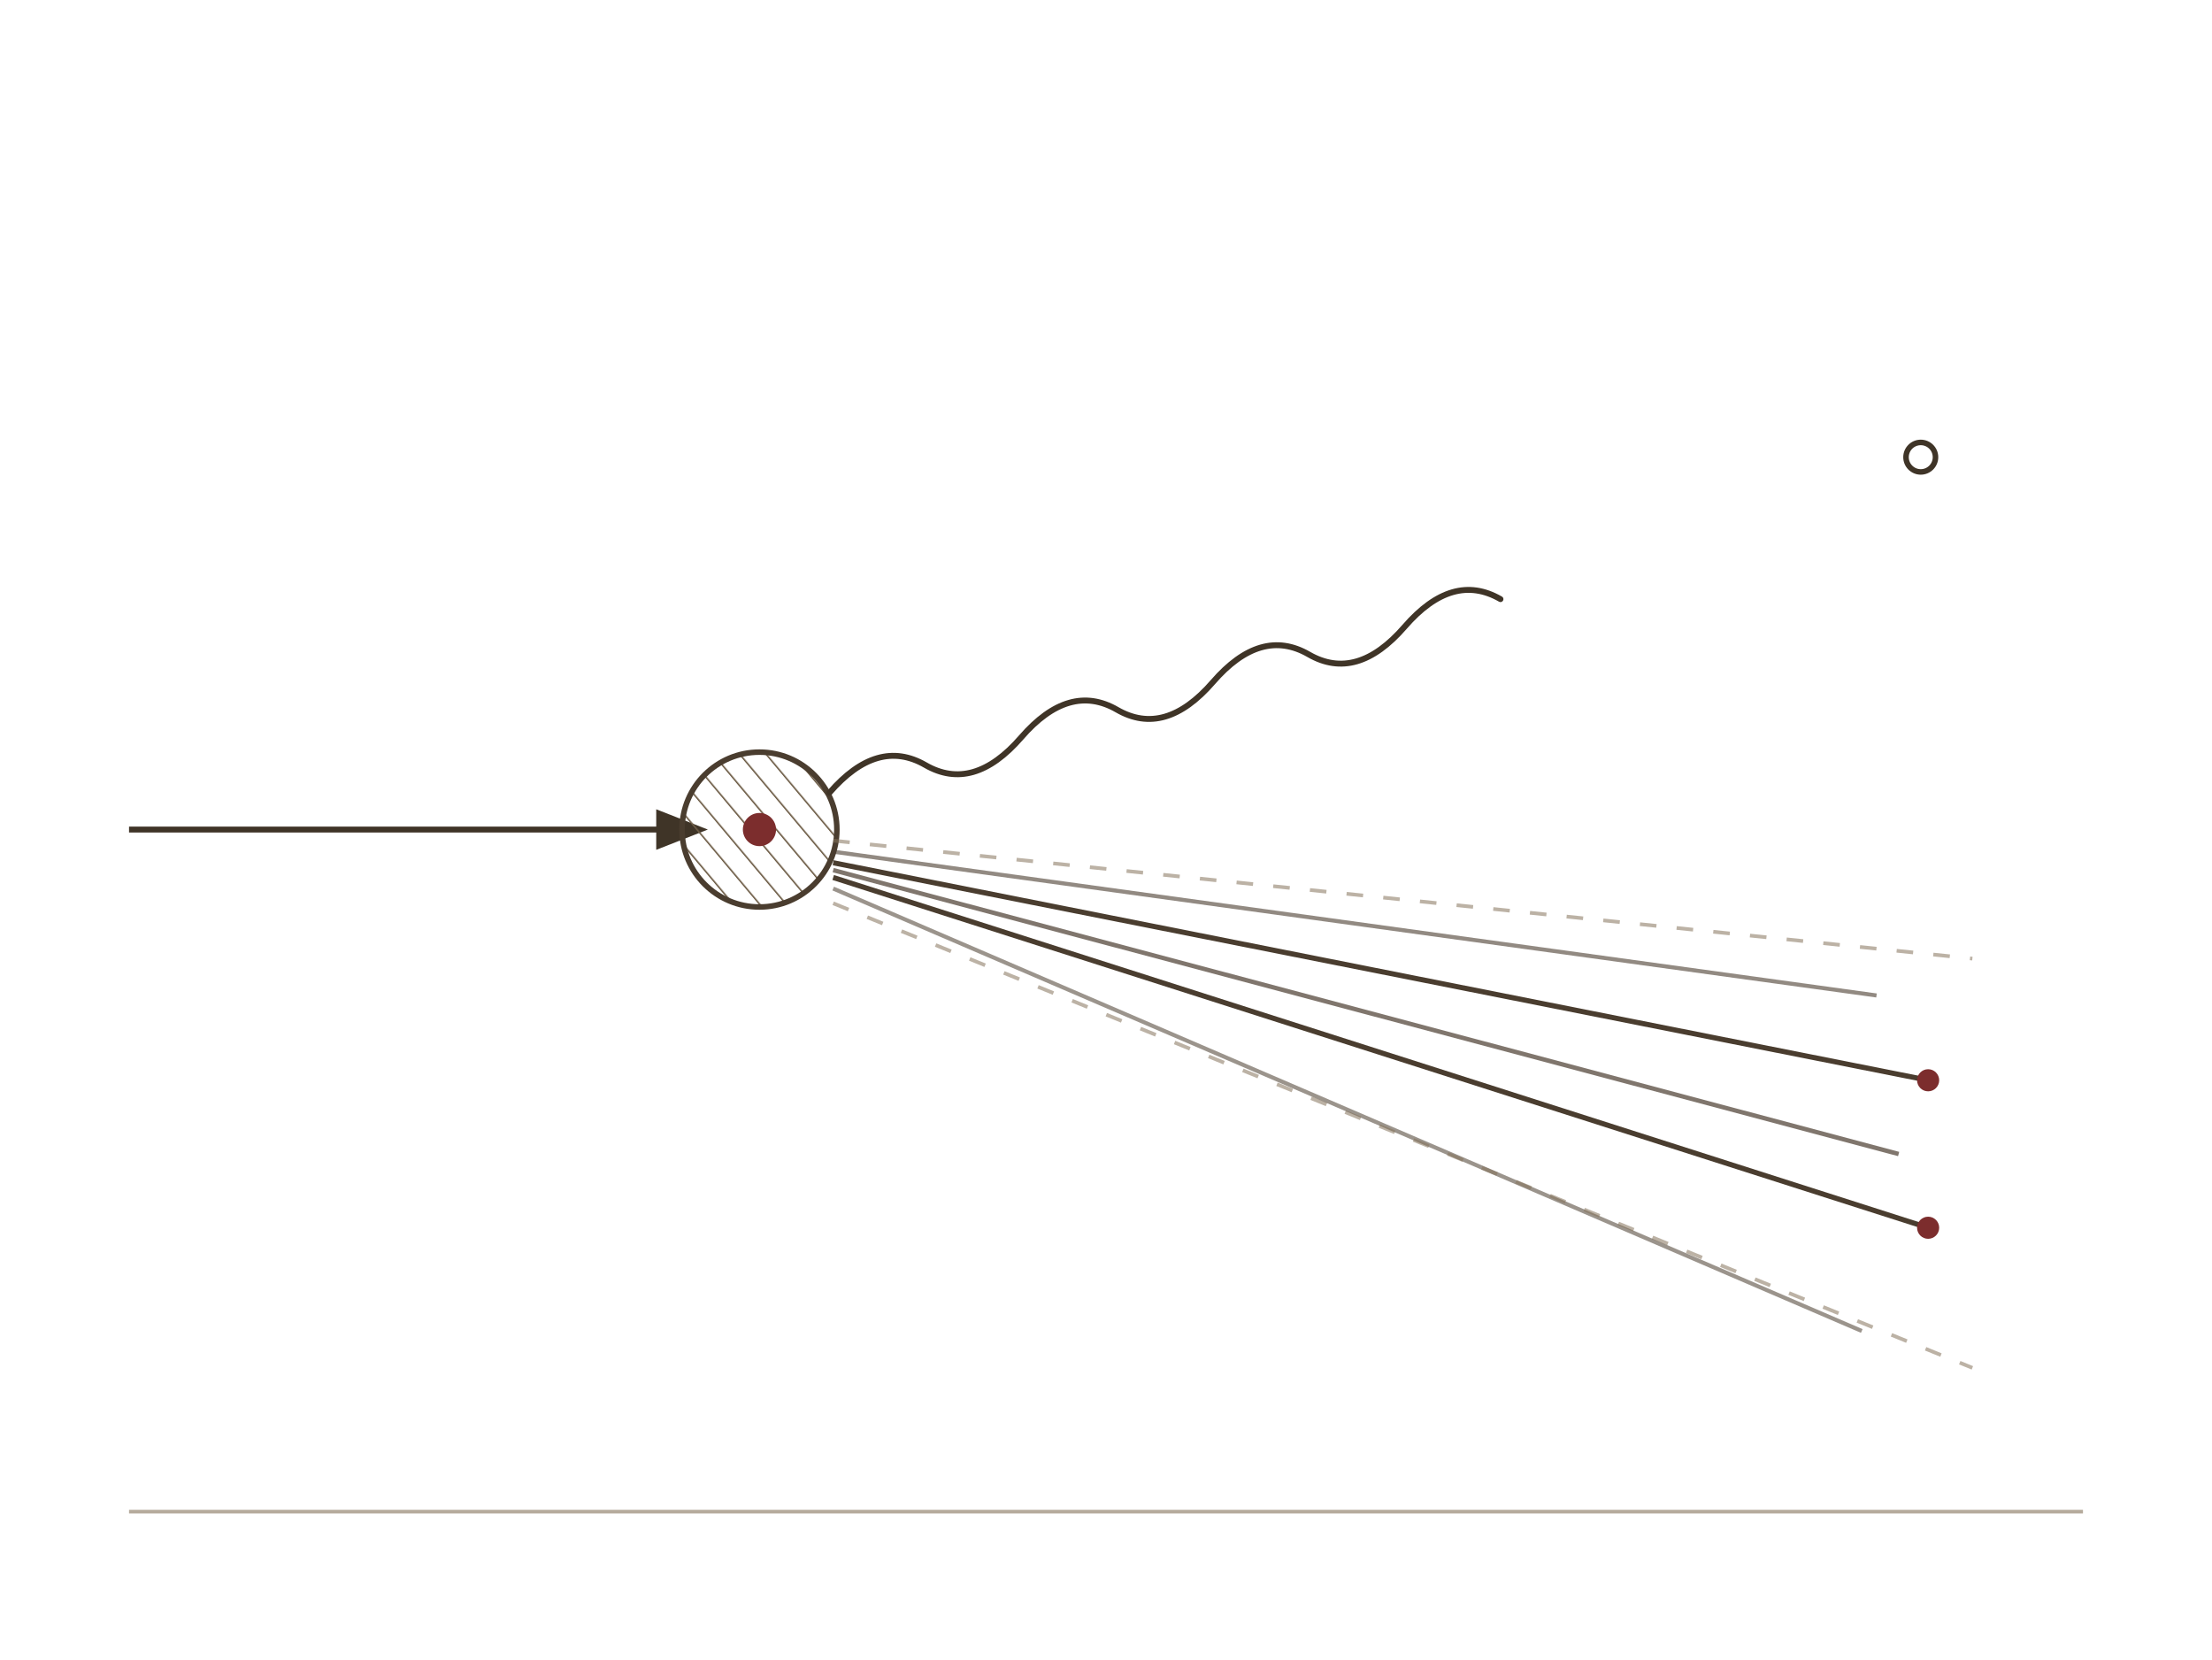
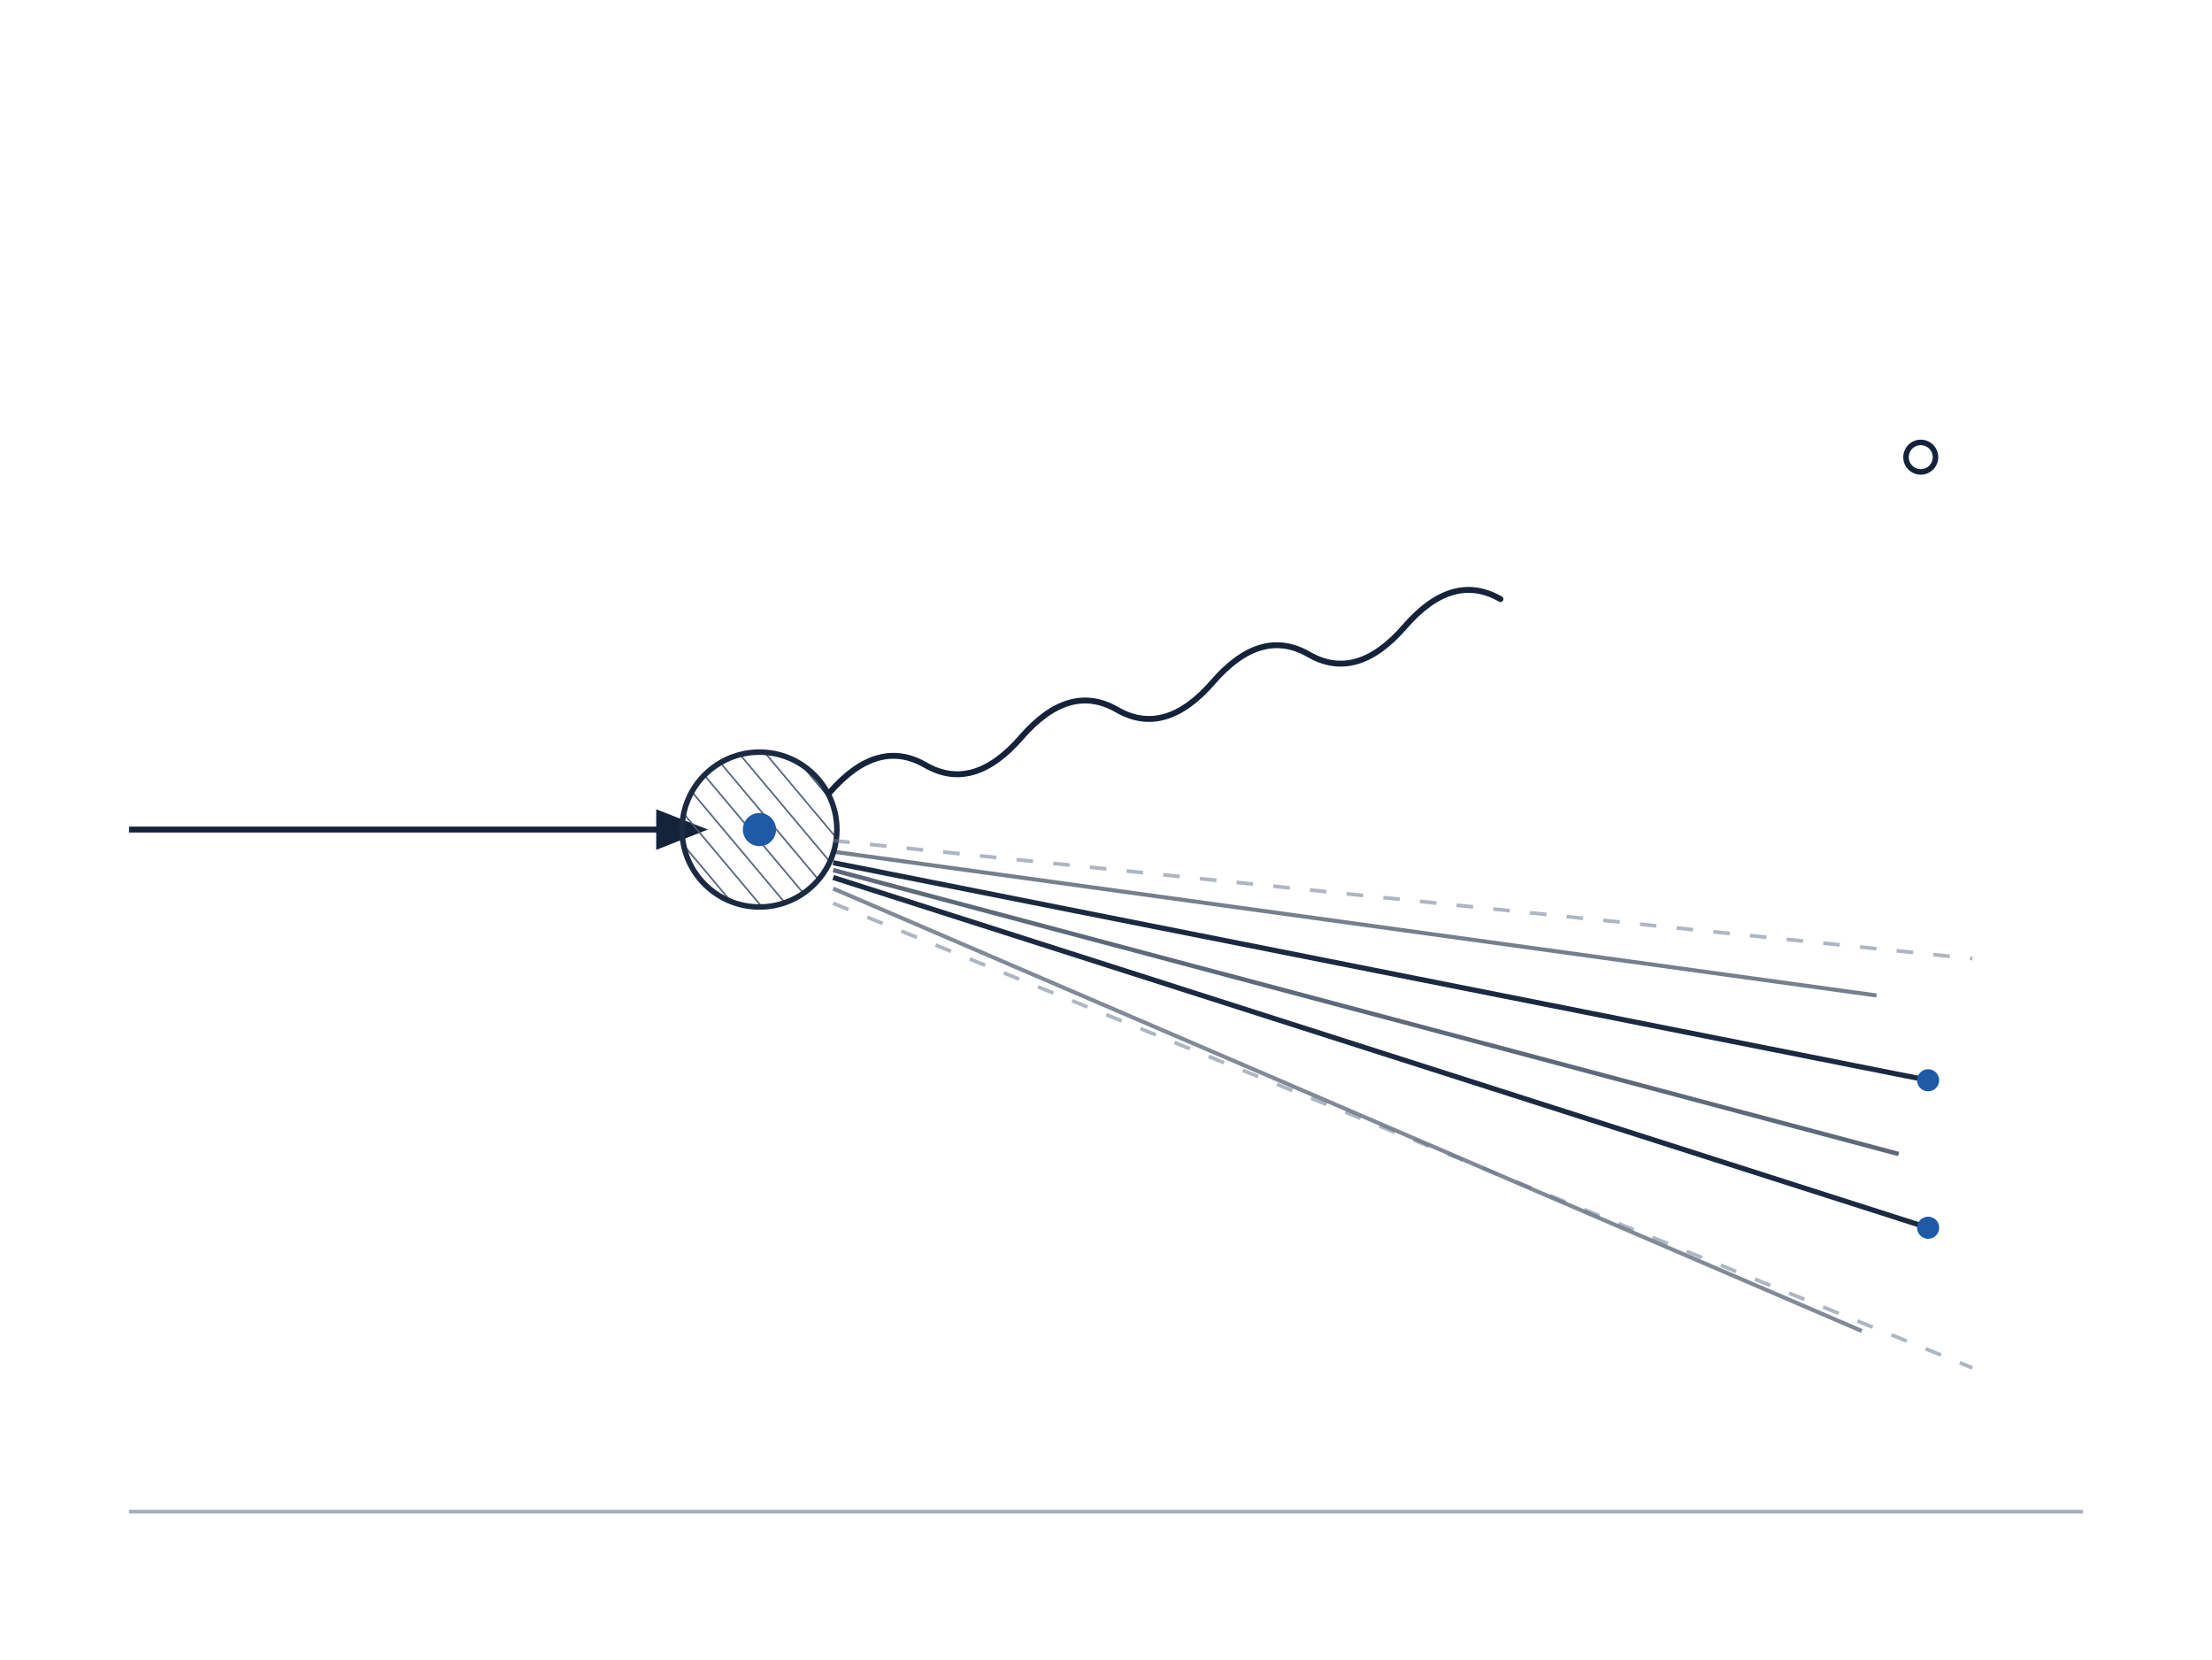
<svg xmlns="http://www.w3.org/2000/svg" viewBox="0 0 1200 900" width="1200" height="900" role="img" aria-label="Line plate of a decay vertex producing a photon and a meson">
  <defs>
    <pattern id="hHatch" width="11" height="11" patternUnits="userSpaceOnUse" patternTransform="rotate(-40)">
-       <line x1="0" y1="0" x2="0" y2="11" stroke="#6d5c46" stroke-width="1.6" />
+       <line x1="0" y1="0" x2="0" y2="11" stroke="#4a5a70" stroke-width="1.6" />
    </pattern>
  </defs>
-   <line x1="70" y1="450" x2="378" y2="450" stroke="#3f3427" stroke-width="3.2" />
-   <path d="M356 439l28 11-28 11z" fill="#3f3427" />
-   <circle cx="412" cy="450" r="42" fill="url(#hHatch)" stroke="#4a3d2f" stroke-width="3" />
-   <circle cx="412" cy="450" r="9" fill="#7c2d2d" />
-   <path fill="none" stroke="#3f3427" stroke-width="3.2" stroke-linecap="round" d="M450 430        q 26 -30 52 -15 q 26 15 52 -15        q 26 -30 52 -15 q 26 15 52 -15        q 26 -30 52 -15 q 26 15 52 -15        q 26 -30 52 -15" />
-   <circle cx="1042" cy="248" r="8" fill="none" stroke="#3f3427" stroke-width="3" />
-   <g fill="none" stroke="#4a3d2f">
+   <line x1="70" y1="450" x2="378" y2="450" stroke="#14233a" stroke-width="3.2" />
+   <path d="M356 439l28 11-28 11z" fill="#14233a" />
+   <circle cx="412" cy="450" r="42" fill="url(#hHatch)" stroke="#1b2a41" stroke-width="3" />
+   <circle cx="412" cy="450" r="9" fill="#1f5aa6" />
+   <path fill="none" stroke="#14233a" stroke-width="3.2" stroke-linecap="round" d="M450 430        q 26 -30 52 -15 q 26 15 52 -15        q 26 -30 52 -15 q 26 15 52 -15        q 26 -30 52 -15 q 26 15 52 -15        q 26 -30 52 -15" />
+   <circle cx="1042" cy="248" r="8" fill="none" stroke="#14233a" stroke-width="3" />
+   <g fill="none" stroke="#1b2a41">
    <line x1="452" y1="468" x2="1046" y2="586" stroke-width="2.8" />
    <line x1="452" y1="476" x2="1046" y2="666" stroke-width="2.8" />
    <line x1="452" y1="472" x2="1030" y2="626" stroke-width="2.4" stroke-opacity=".7" />
    <line x1="452" y1="482" x2="1010" y2="722" stroke-width="2.2" stroke-opacity=".55" />
    <line x1="452" y1="462" x2="1018" y2="540" stroke-width="2.2" stroke-opacity=".6" />
  </g>
-   <g fill="#7c2d2d">
+   <g fill="#1f5aa6">
    <circle cx="1046" cy="586" r="6" />
    <circle cx="1046" cy="666" r="6" />
  </g>
-   <g fill="none" stroke="#85735c" stroke-width="2" stroke-opacity=".55" stroke-dasharray="9 11">
+   <g fill="none" stroke="#6b7a90" stroke-width="2" stroke-opacity=".55" stroke-dasharray="9 11">
    <path d="M452 456 L1070 520" />
    <path d="M452 490 L1070 742" />
  </g>
-   <line x1="70" y1="820" x2="1130" y2="820" stroke="#85735c" stroke-width="2" stroke-opacity=".6" />
+   <line x1="70" y1="820" x2="1130" y2="820" stroke="#6b7a90" stroke-width="2" stroke-opacity=".6" />
</svg>
